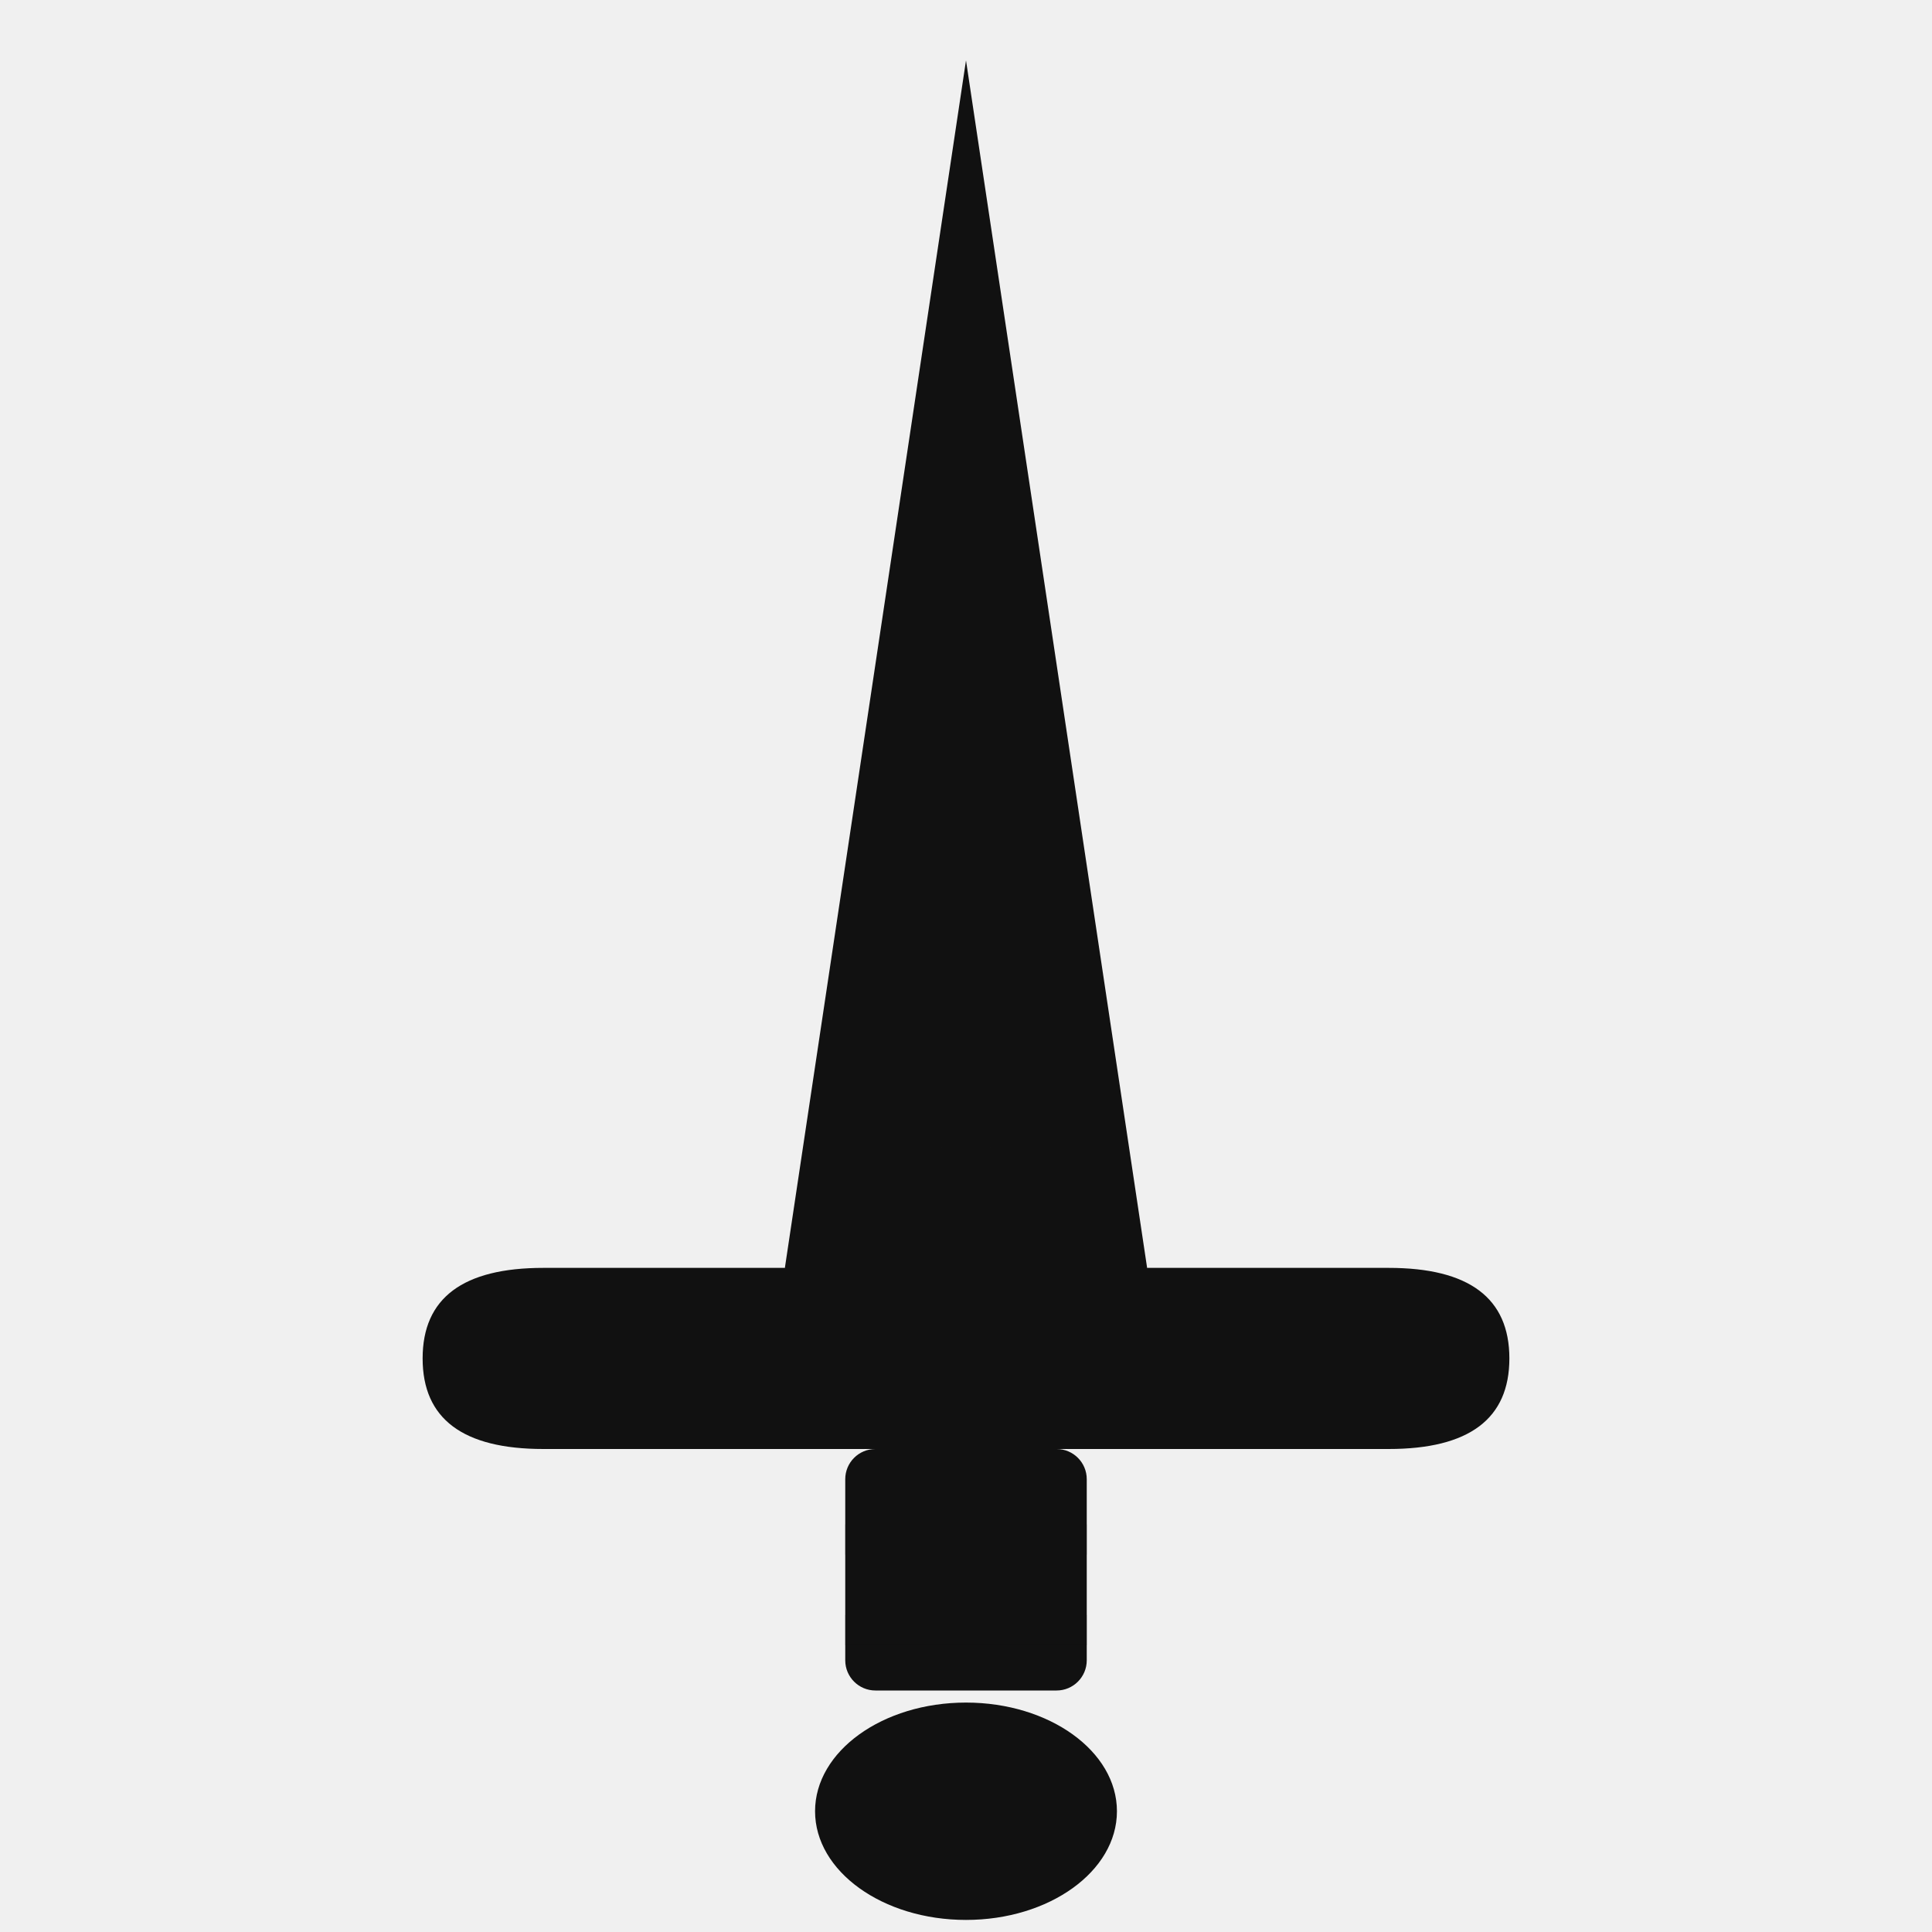
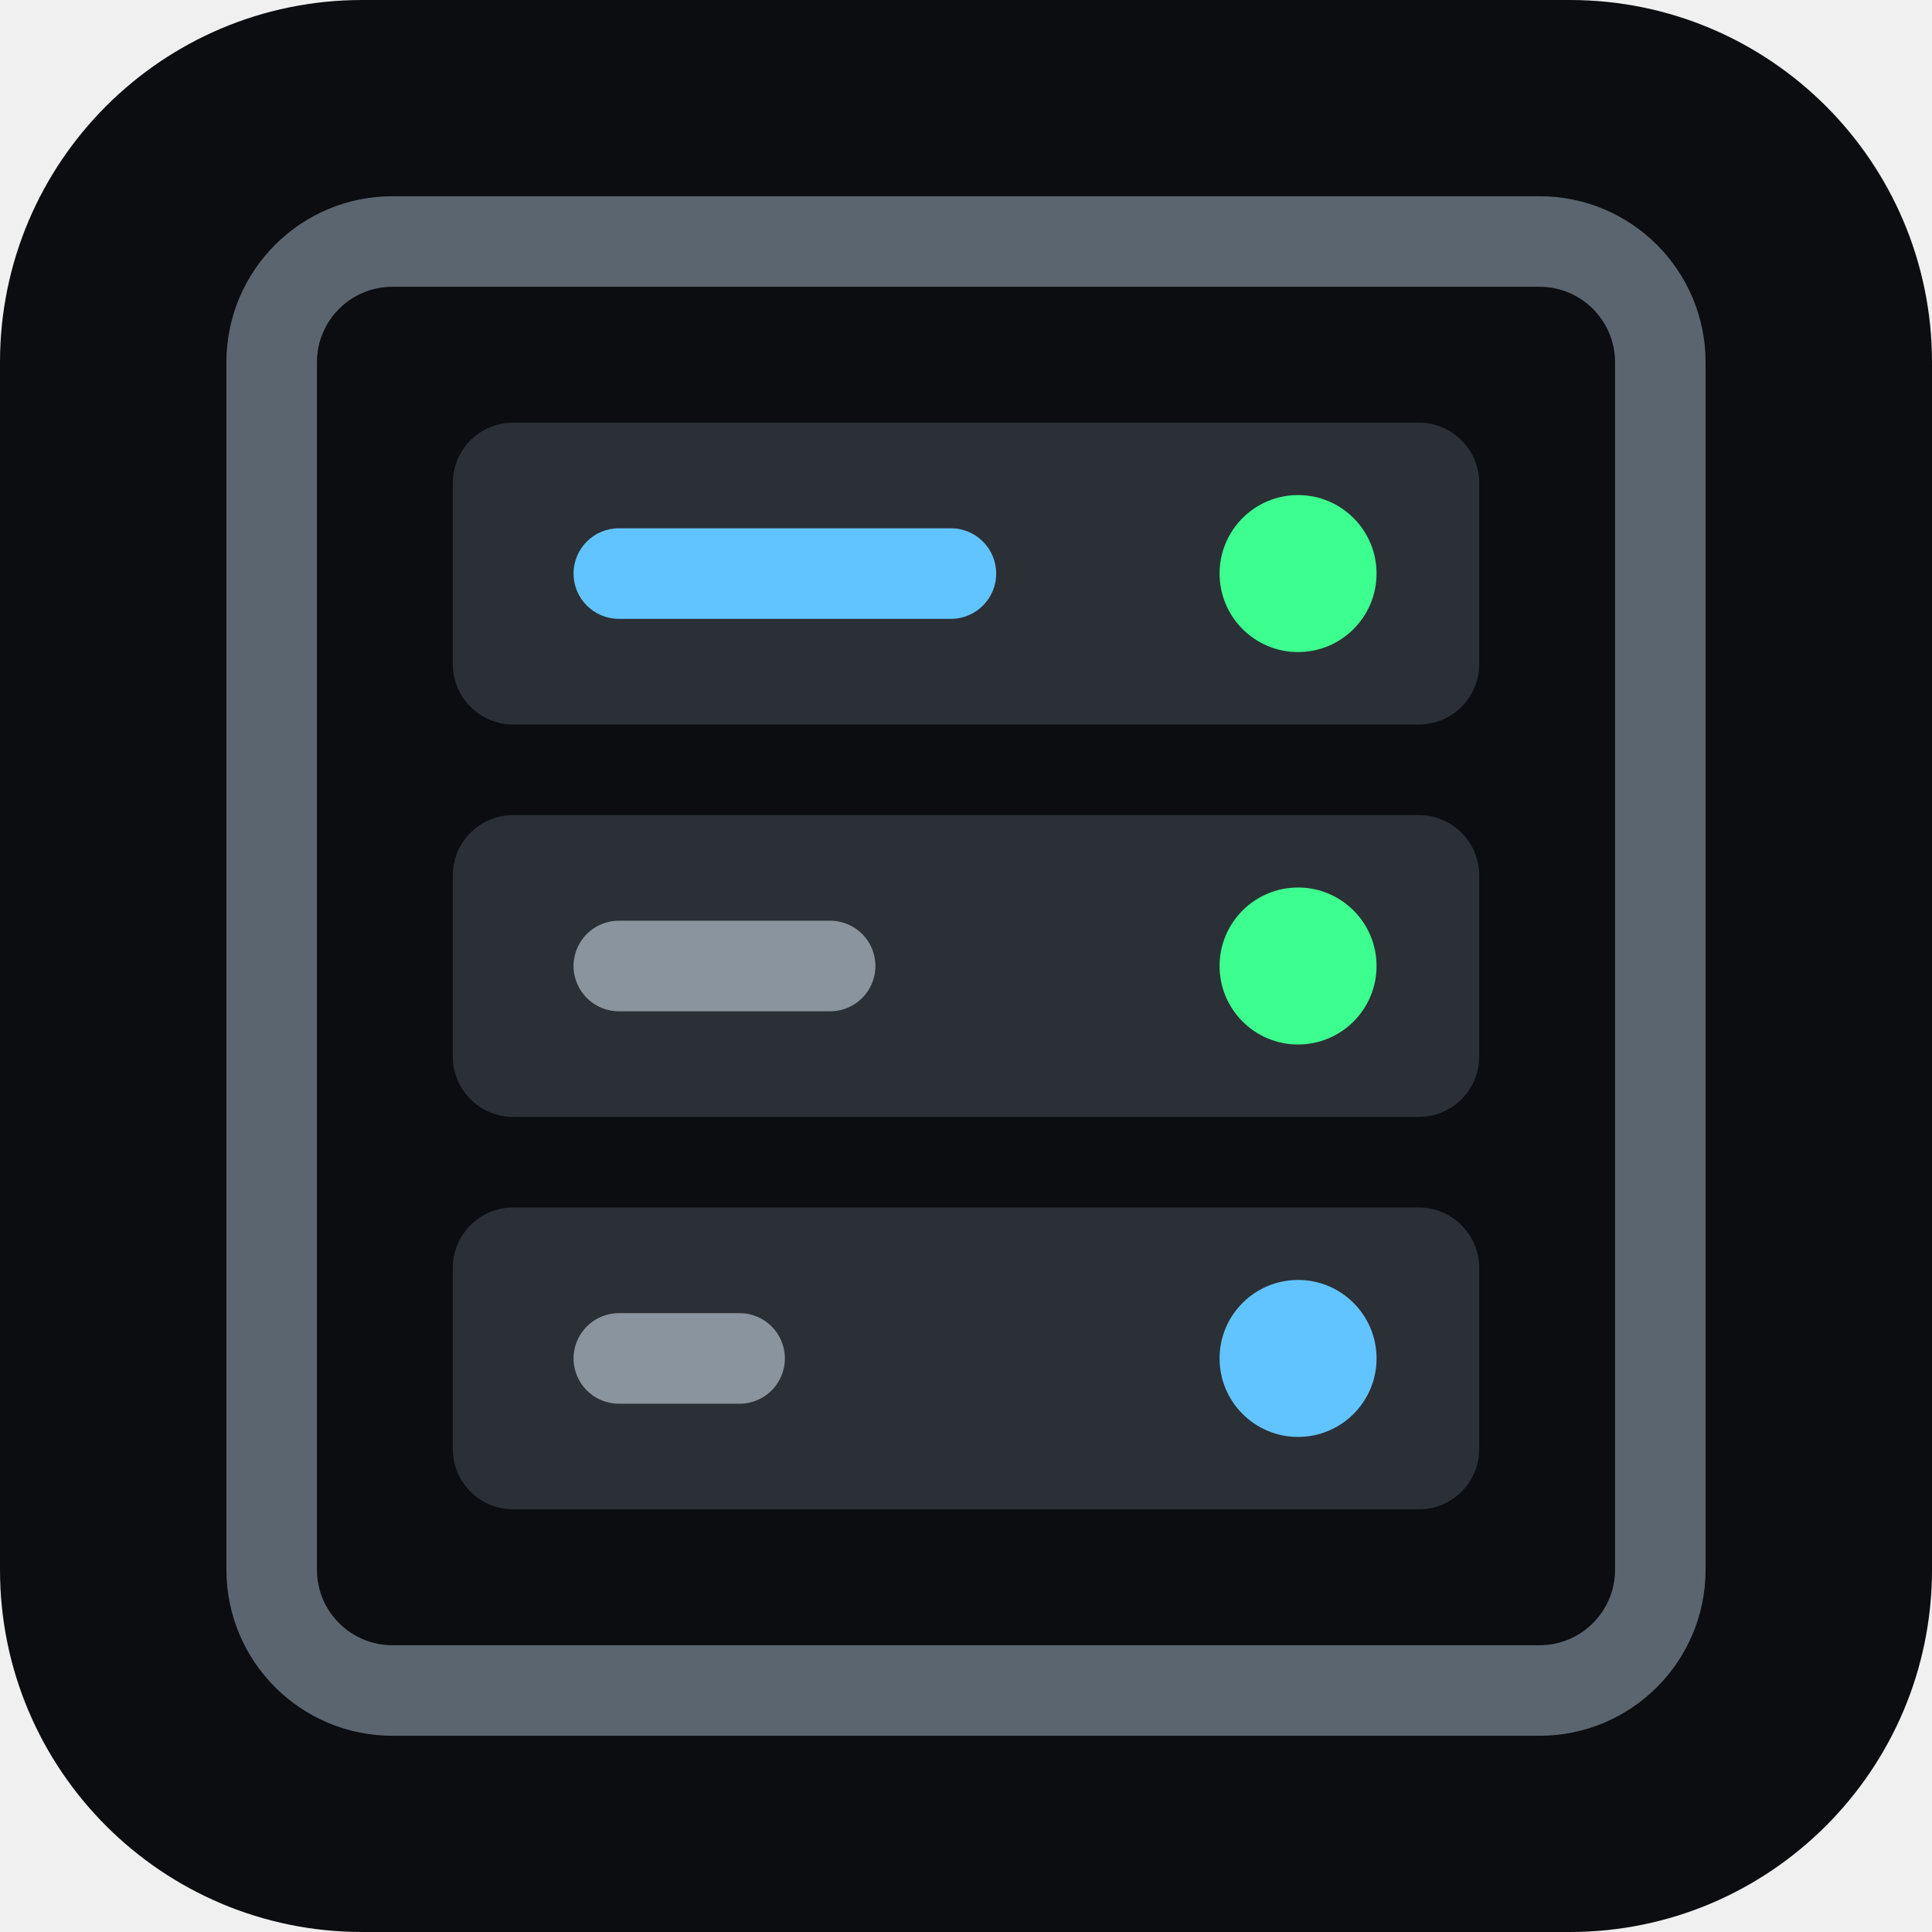
- <svg xmlns="http://www.w3.org/2000/svg" viewBox="0 0 32 32">
-   <style>
-     .s { stroke: #111; fill: none; }
-     .f { fill: #111; }
-     @media (prefers-color-scheme: dark) {
-       .s { stroke: #fff; }
-       .f { fill: #fff; }
-     }
-   </style>
-   <path d="M16 1 L19 21 L16 23 L13 21 Z" class="f" />
-   <line x1="16" y1="4" x2="16" y2="19" class="s" stroke-width="0.8" opacity="0.3" />
-   <path d="M7 22.5 Q7 21 9 21 L23 21 Q25 21 25 22.5 Q25 24 23 24 L9 24 Q7 24 7 22.5 Z" class="f" />
-   <rect x="14" y="24" width="4" height="4" rx="0.5" class="f" />
-   <line x1="14" y1="25.5" x2="18" y2="25.5" class="s" stroke-width="0.5" opacity="0.3" />
-   <line x1="14" y1="27" x2="18" y2="27" class="s" stroke-width="0.5" opacity="0.3" />
-   <ellipse cx="16" cy="30" rx="2.5" ry="1.8" class="f" />
+ <svg xmlns="http://www.w3.org/2000/svg" viewBox="0 0 64 64">
+   <rect width="64" height="64" rx="12" fill="#0b0d10" />
+   <rect x="9" y="8" width="46" height="48" rx="4" fill="none" stroke="#5a6570" stroke-width="3" />
+   <rect x="15" y="14" width="34" height="10" rx="2" fill="#2b3036" />
+   <rect x="15" y="27" width="34" height="10" rx="2" fill="#2b3036" />
+   <rect x="15" y="40" width="34" height="10" rx="2" fill="#2b3036" />
+   <circle cx="43" cy="19" r="2.6" fill="#3dff8f" />
+   <circle cx="43" cy="32" r="2.6" fill="#3dff8f" />
+   <circle cx="43" cy="45" r="2.6" fill="#62c4ff" />
+   <rect x="19" y="17.5" width="14" height="3" rx="1.5" fill="#62c4ff" />
+   <rect x="19" y="30.5" width="10" height="3" rx="1.5" fill="#8a949e" />
+   <rect x="19" y="43.5" width="7" height="3" rx="1.5" fill="#8a949e" />
</svg>
